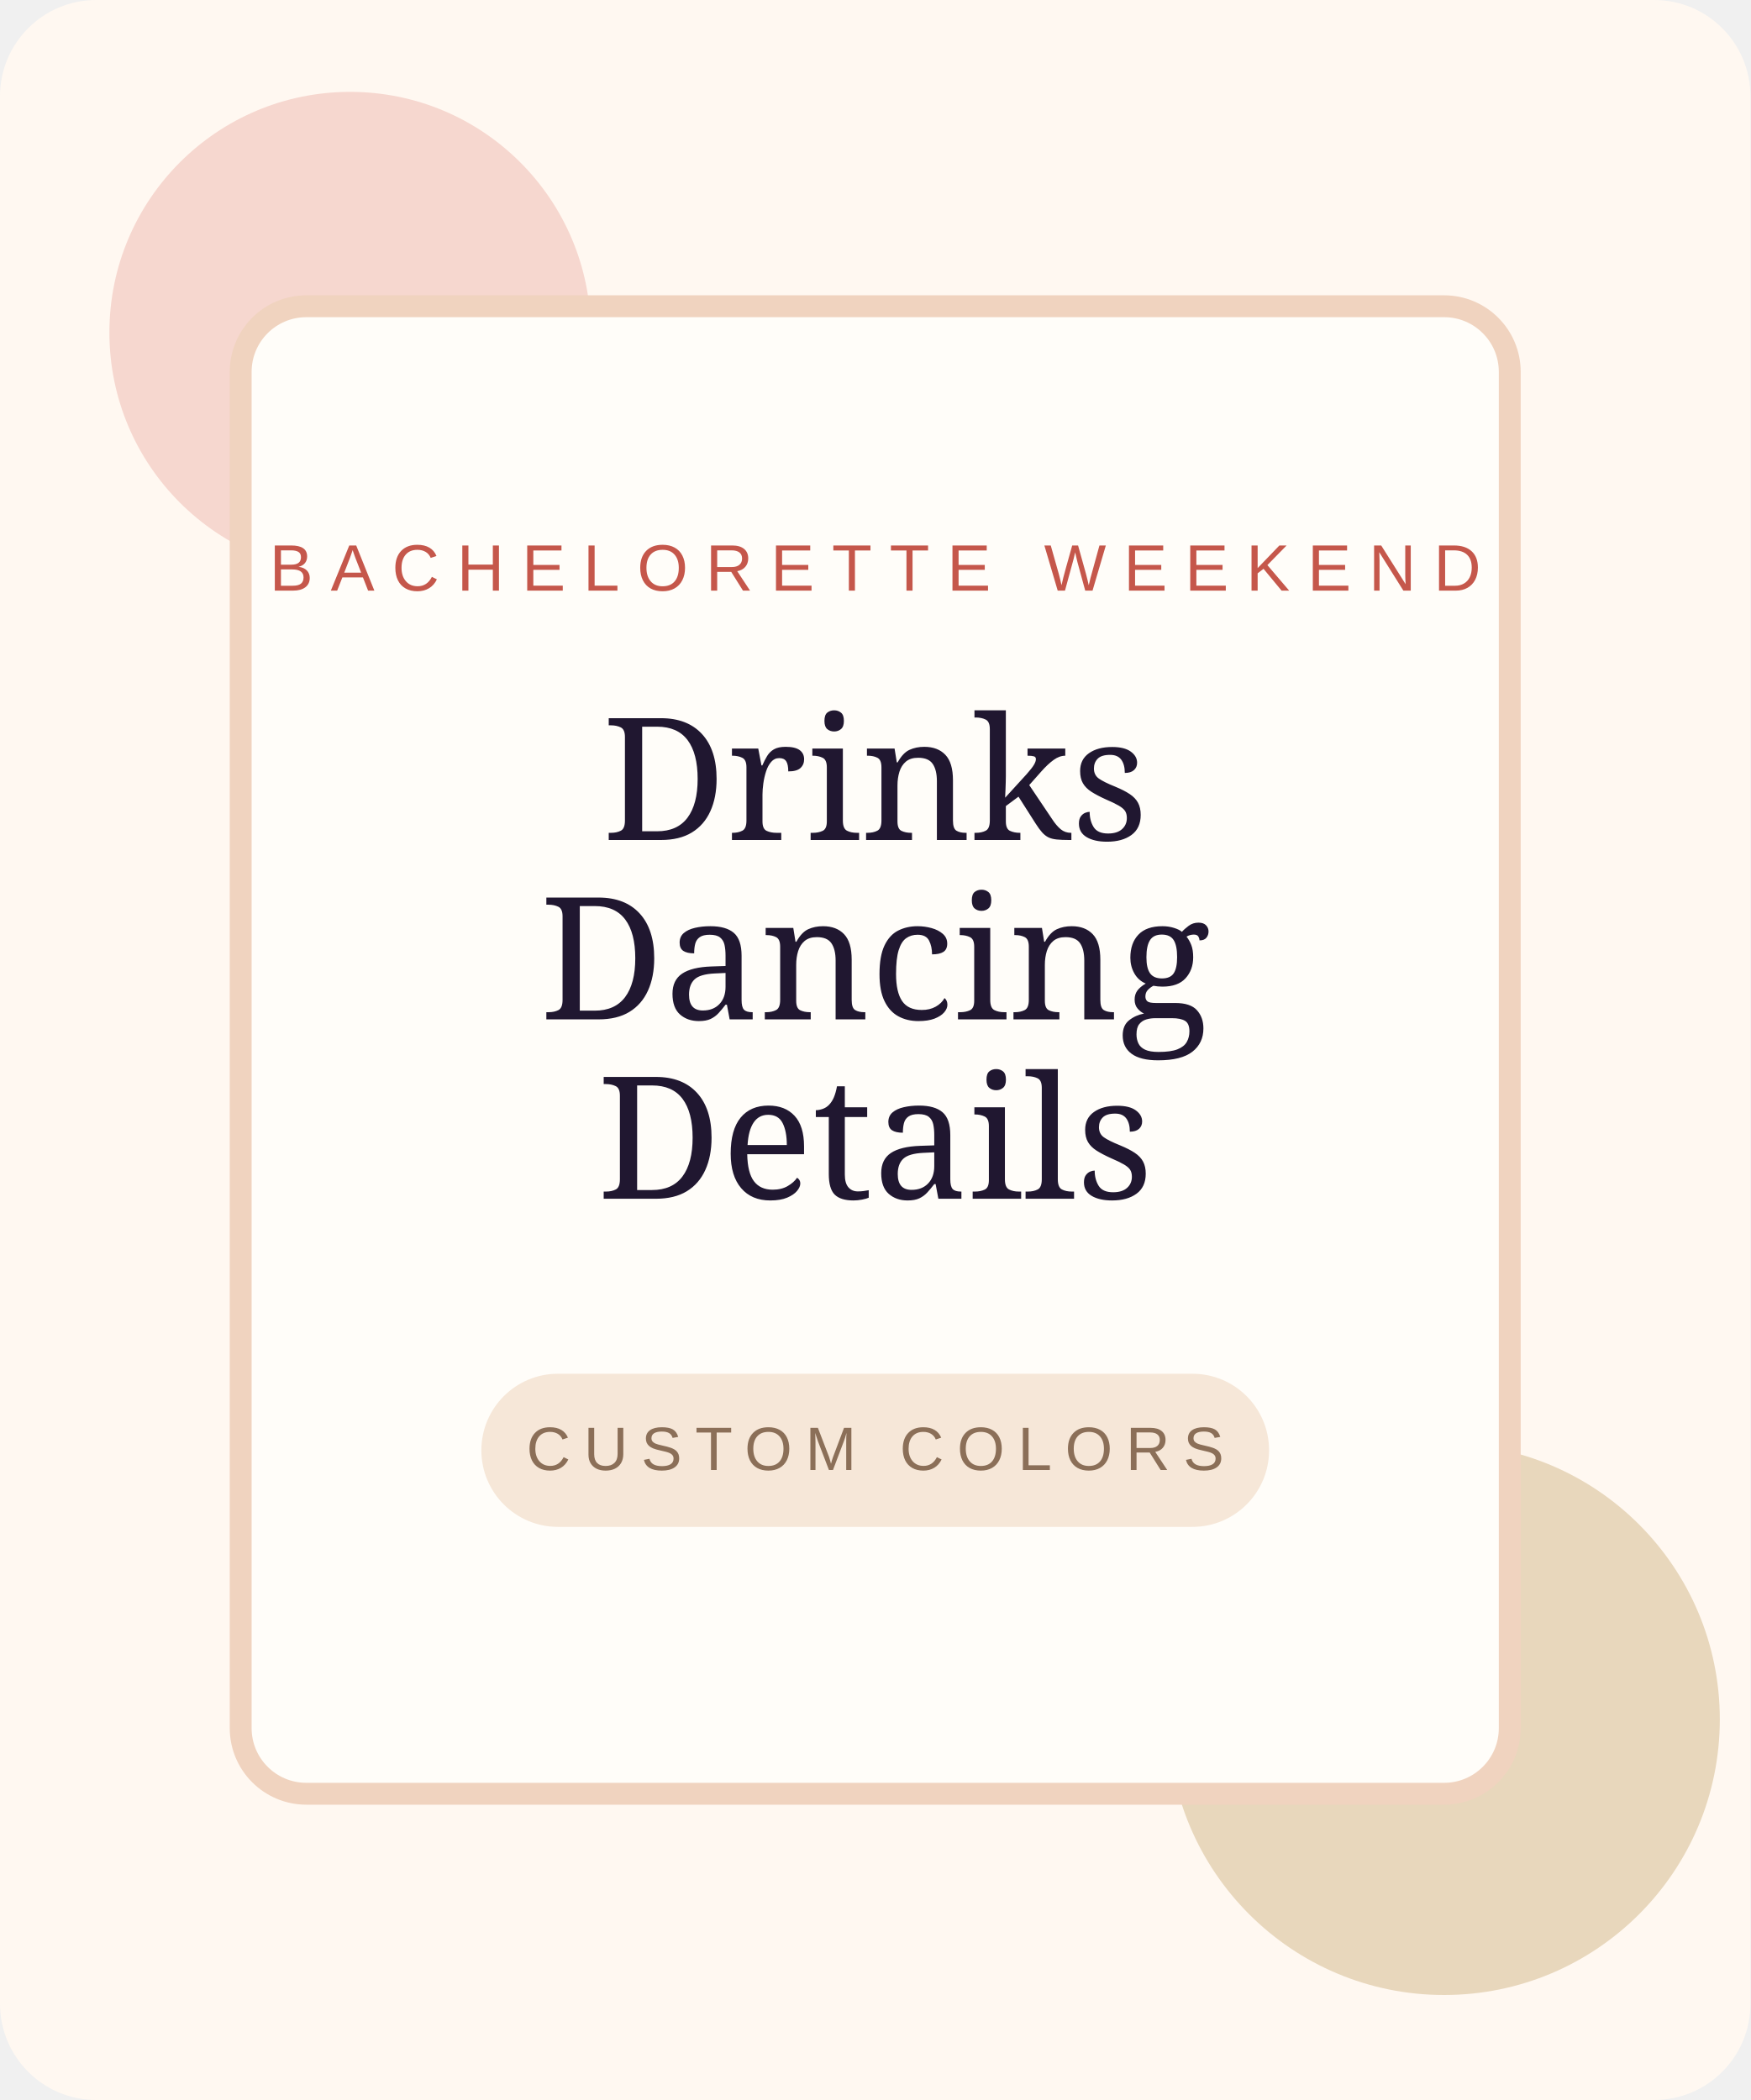
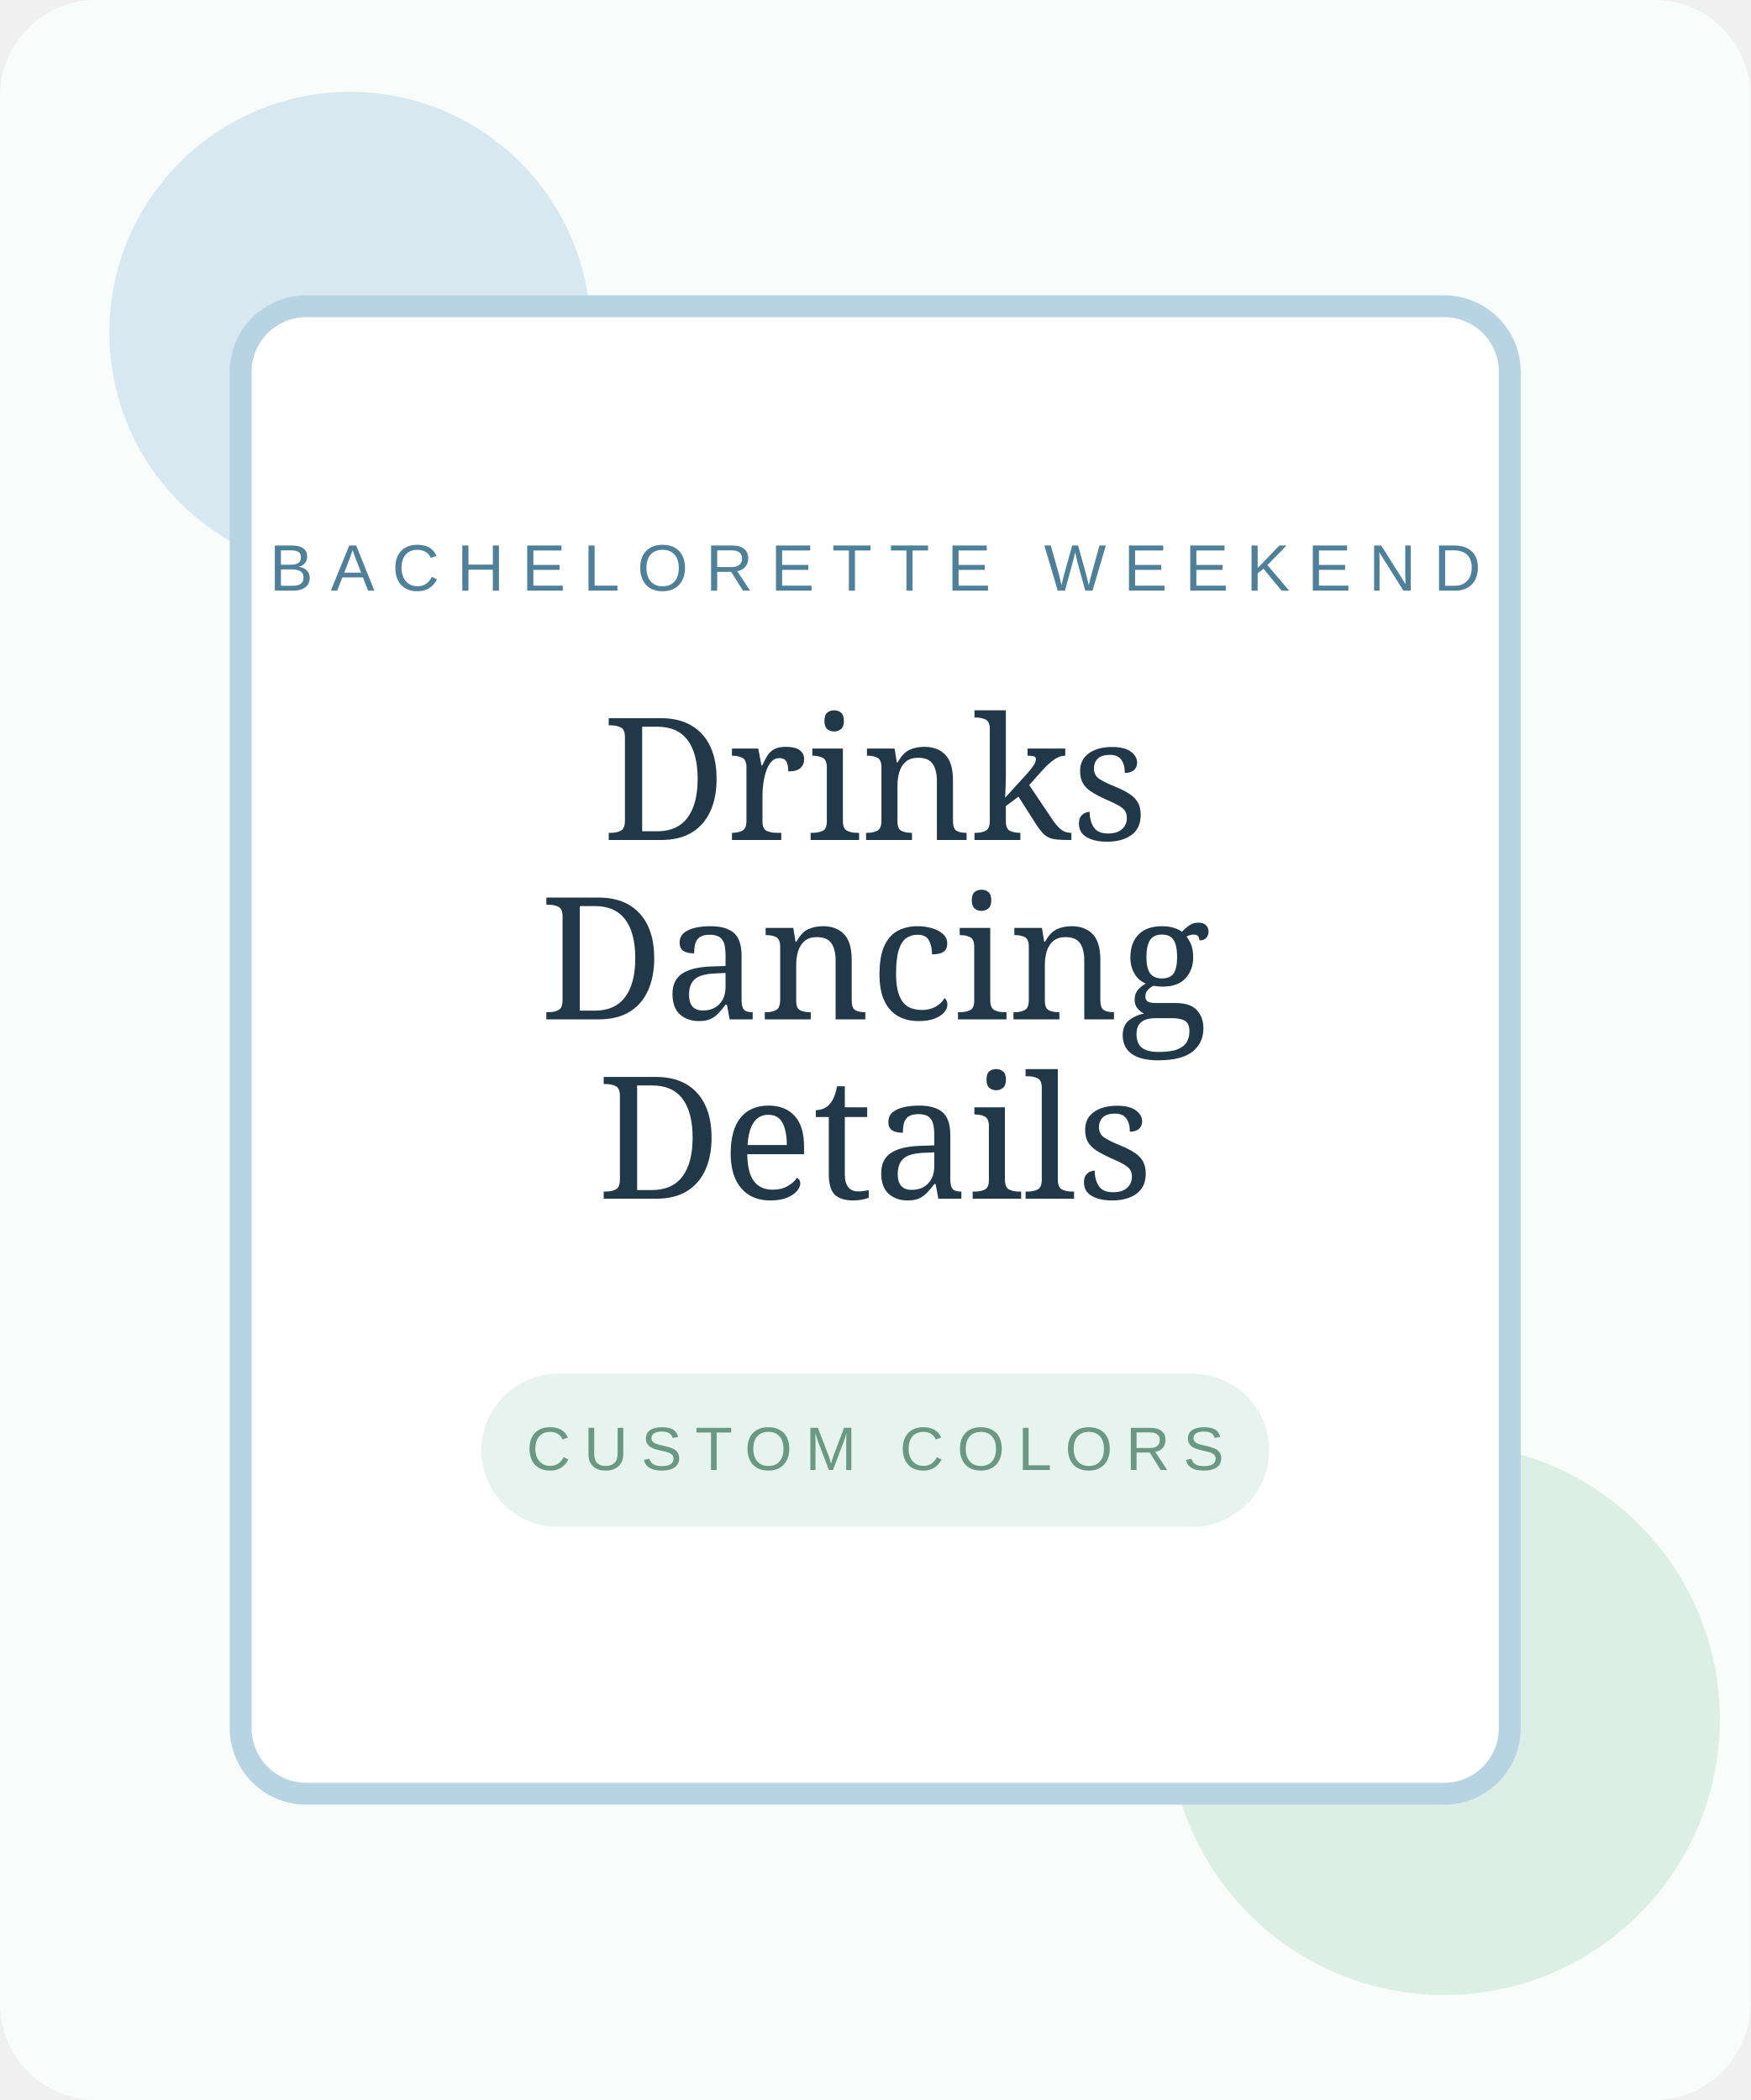
<svg xmlns="http://www.w3.org/2000/svg" width="800" height="960" viewBox="0 0 800 960" fill="none">
-   <rect width="800" height="960" rx="44" fill="#FFF8F1" />
-   <circle cx="160" cy="152" r="110" fill="#F6D7CF" />
-   <circle cx="660" cy="786" r="126" fill="#E8D7BC" />
-   <rect x="110" y="140" width="580" height="680" rx="30" fill="#FFFDF9" stroke="#F0D3BF" stroke-width="10" />
-   <text x="400" y="270" text-anchor="middle" fill="#C5574B" font-size="30" font-family="Arial, sans-serif" letter-spacing="8">BACHELORETTE WEEKEND</text>
-   <text x="400" y="384" text-anchor="middle" fill="#201730" font-size="78" font-family="Georgia, serif">Drinks</text>
-   <text x="400" y="466" text-anchor="middle" fill="#201730" font-size="78" font-family="Georgia, serif">Dancing</text>
-   <text x="400" y="548" text-anchor="middle" fill="#201730" font-size="78" font-family="Georgia, serif">Details</text>
-   <rect x="220" y="628" width="360" height="70" rx="35" fill="#F6E7D8" />
-   <text x="400" y="672" text-anchor="middle" fill="#8B6F58" font-size="28" font-family="Arial, sans-serif" letter-spacing="6">CUSTOM COLORS</text>
+   <rect width="800" height="960" rx="44" fill="#F8FDFC" />
+   <circle cx="160" cy="152" r="110" fill="#D7E8F0" />
+   <circle cx="660" cy="786" r="126" fill="#DCEFE7" />
+   <rect x="110" y="140" width="580" height="680" rx="30" fill="#FFFFFF" stroke="#B8D4E3" stroke-width="10" />
+   <text x="400" y="270" text-anchor="middle" fill="#4F8099" font-size="30" font-family="Arial, sans-serif" letter-spacing="8">BACHELORETTE WEEKEND</text>
+   <text x="400" y="384" text-anchor="middle" fill="#213849" font-size="78" font-family="Georgia, serif">Drinks</text>
+   <text x="400" y="466" text-anchor="middle" fill="#213849" font-size="78" font-family="Georgia, serif">Dancing</text>
+   <text x="400" y="548" text-anchor="middle" fill="#213849" font-size="78" font-family="Georgia, serif">Details</text>
+   <rect x="220" y="628" width="360" height="70" rx="35" fill="#E6F3EE" />
+   <text x="400" y="672" text-anchor="middle" fill="#6B9883" font-size="28" font-family="Arial, sans-serif" letter-spacing="6">CUSTOM COLORS</text>
</svg>
